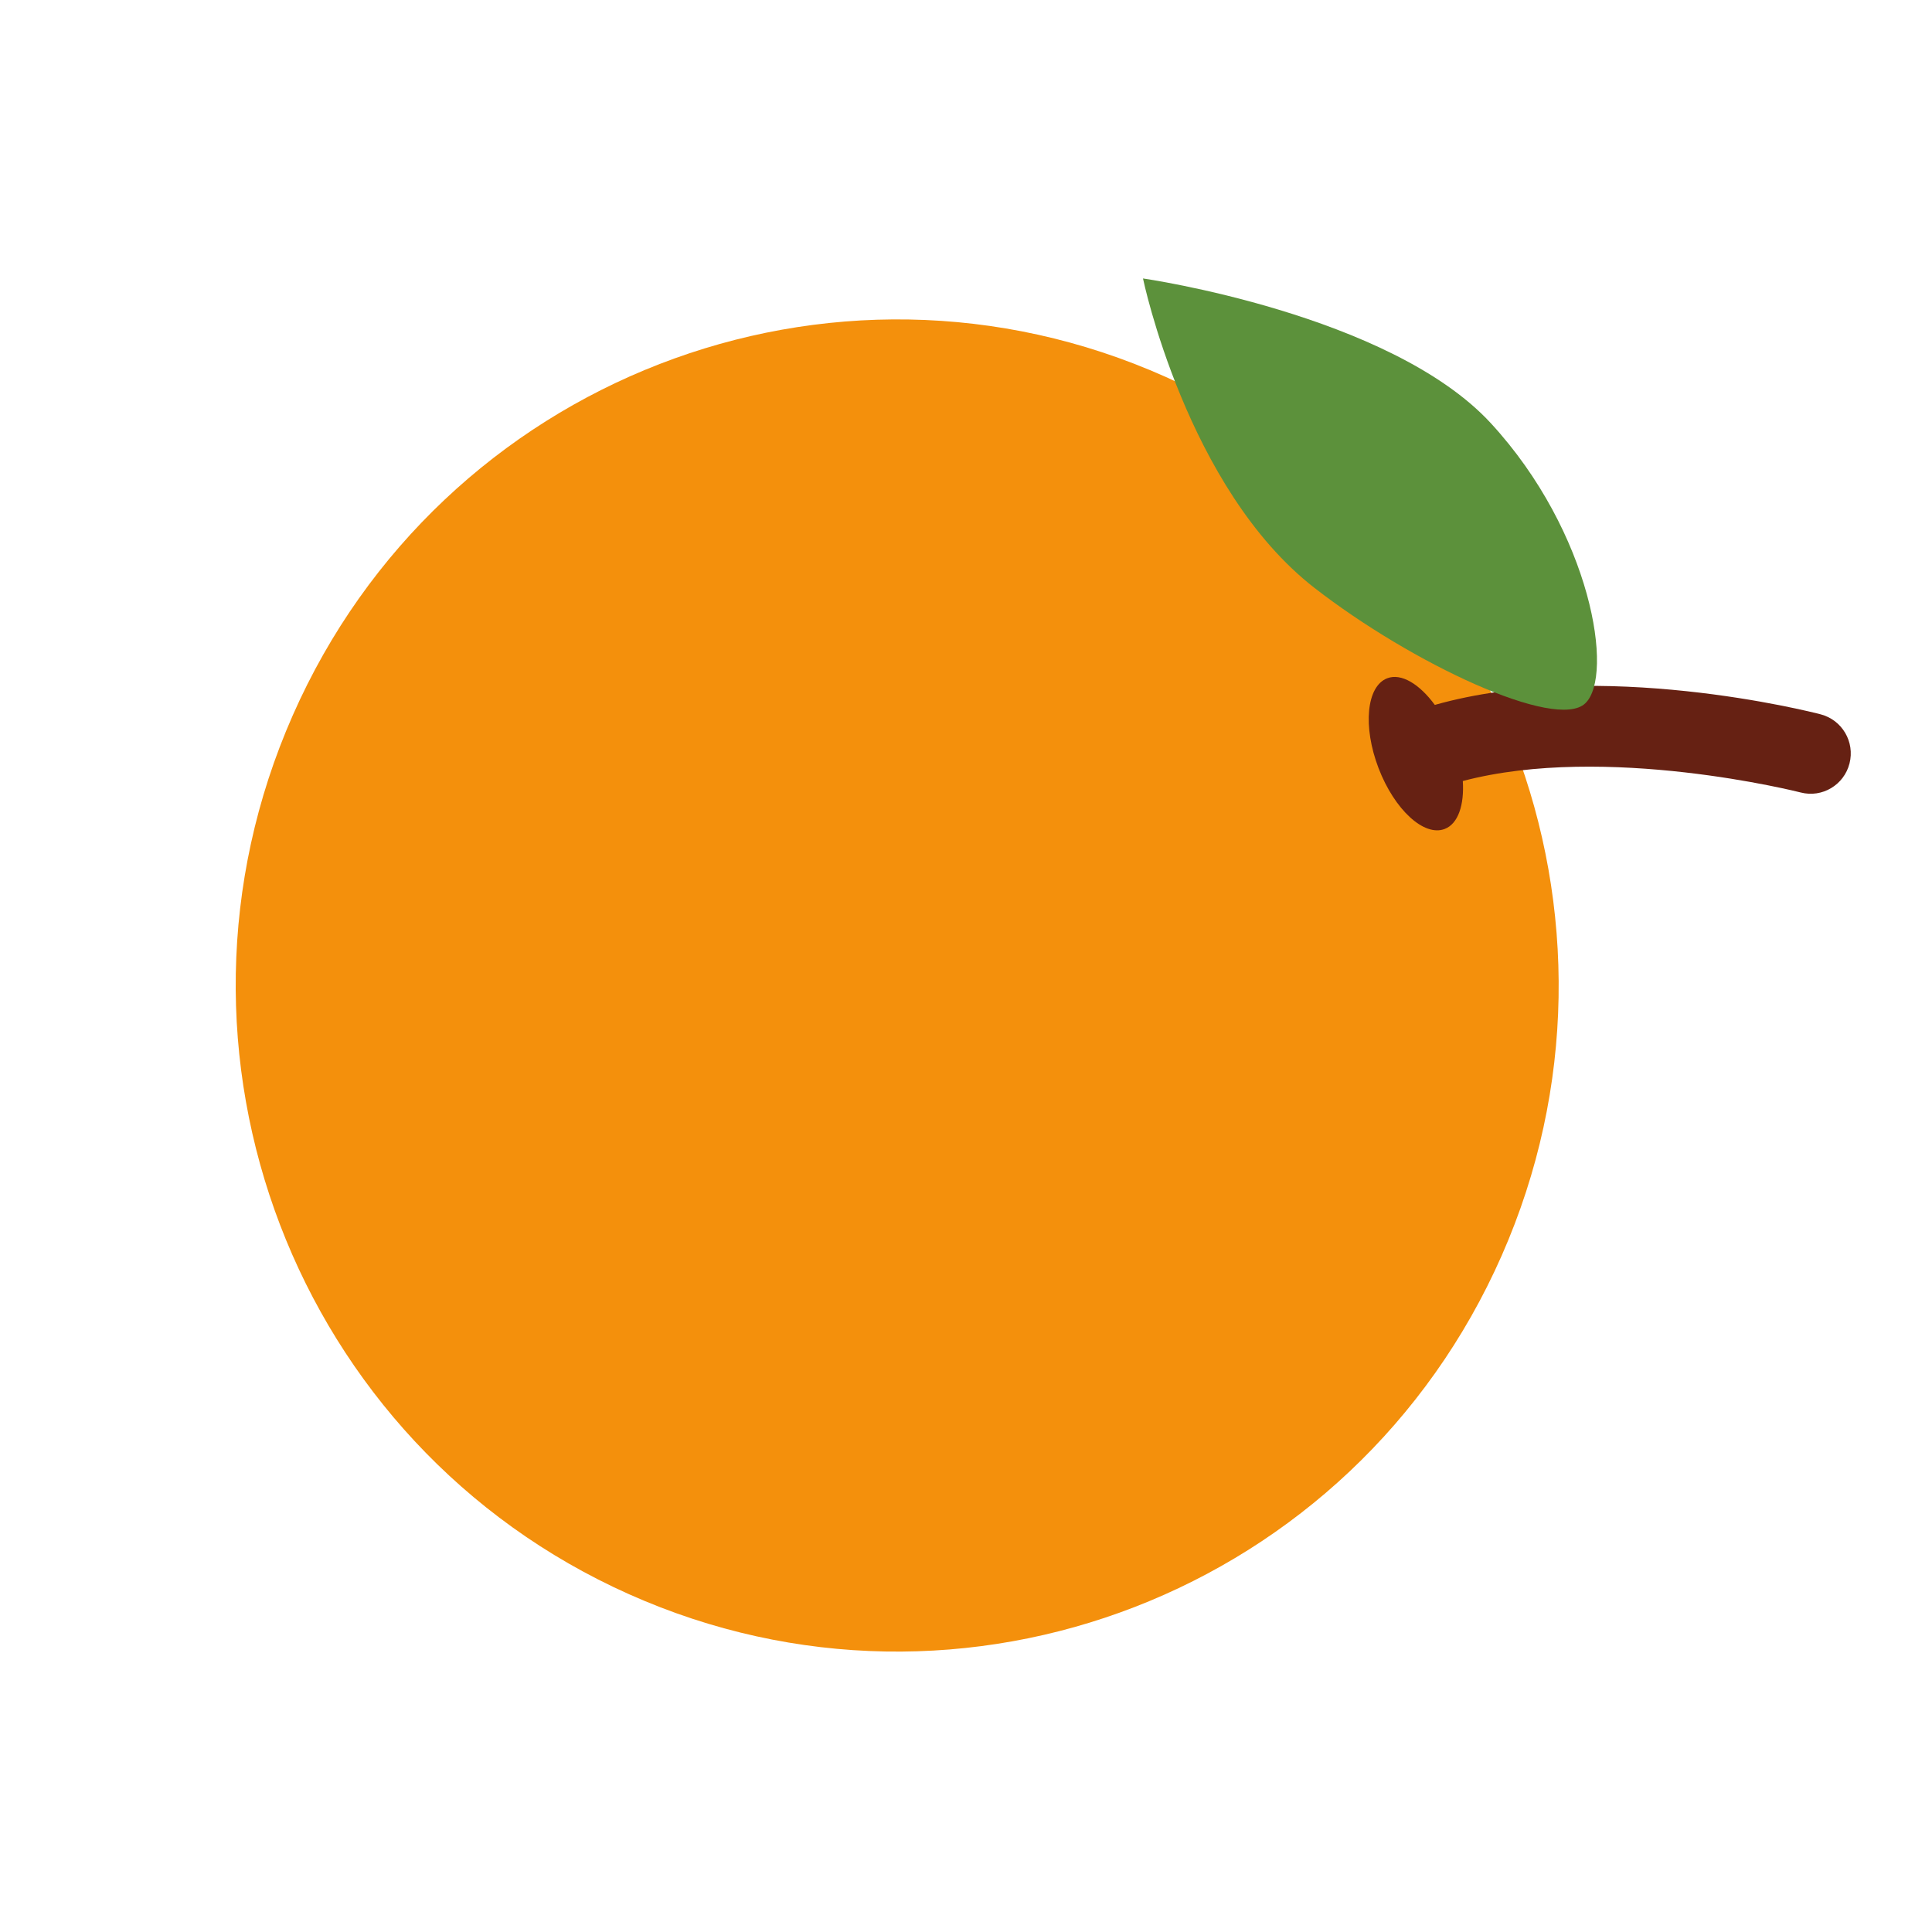
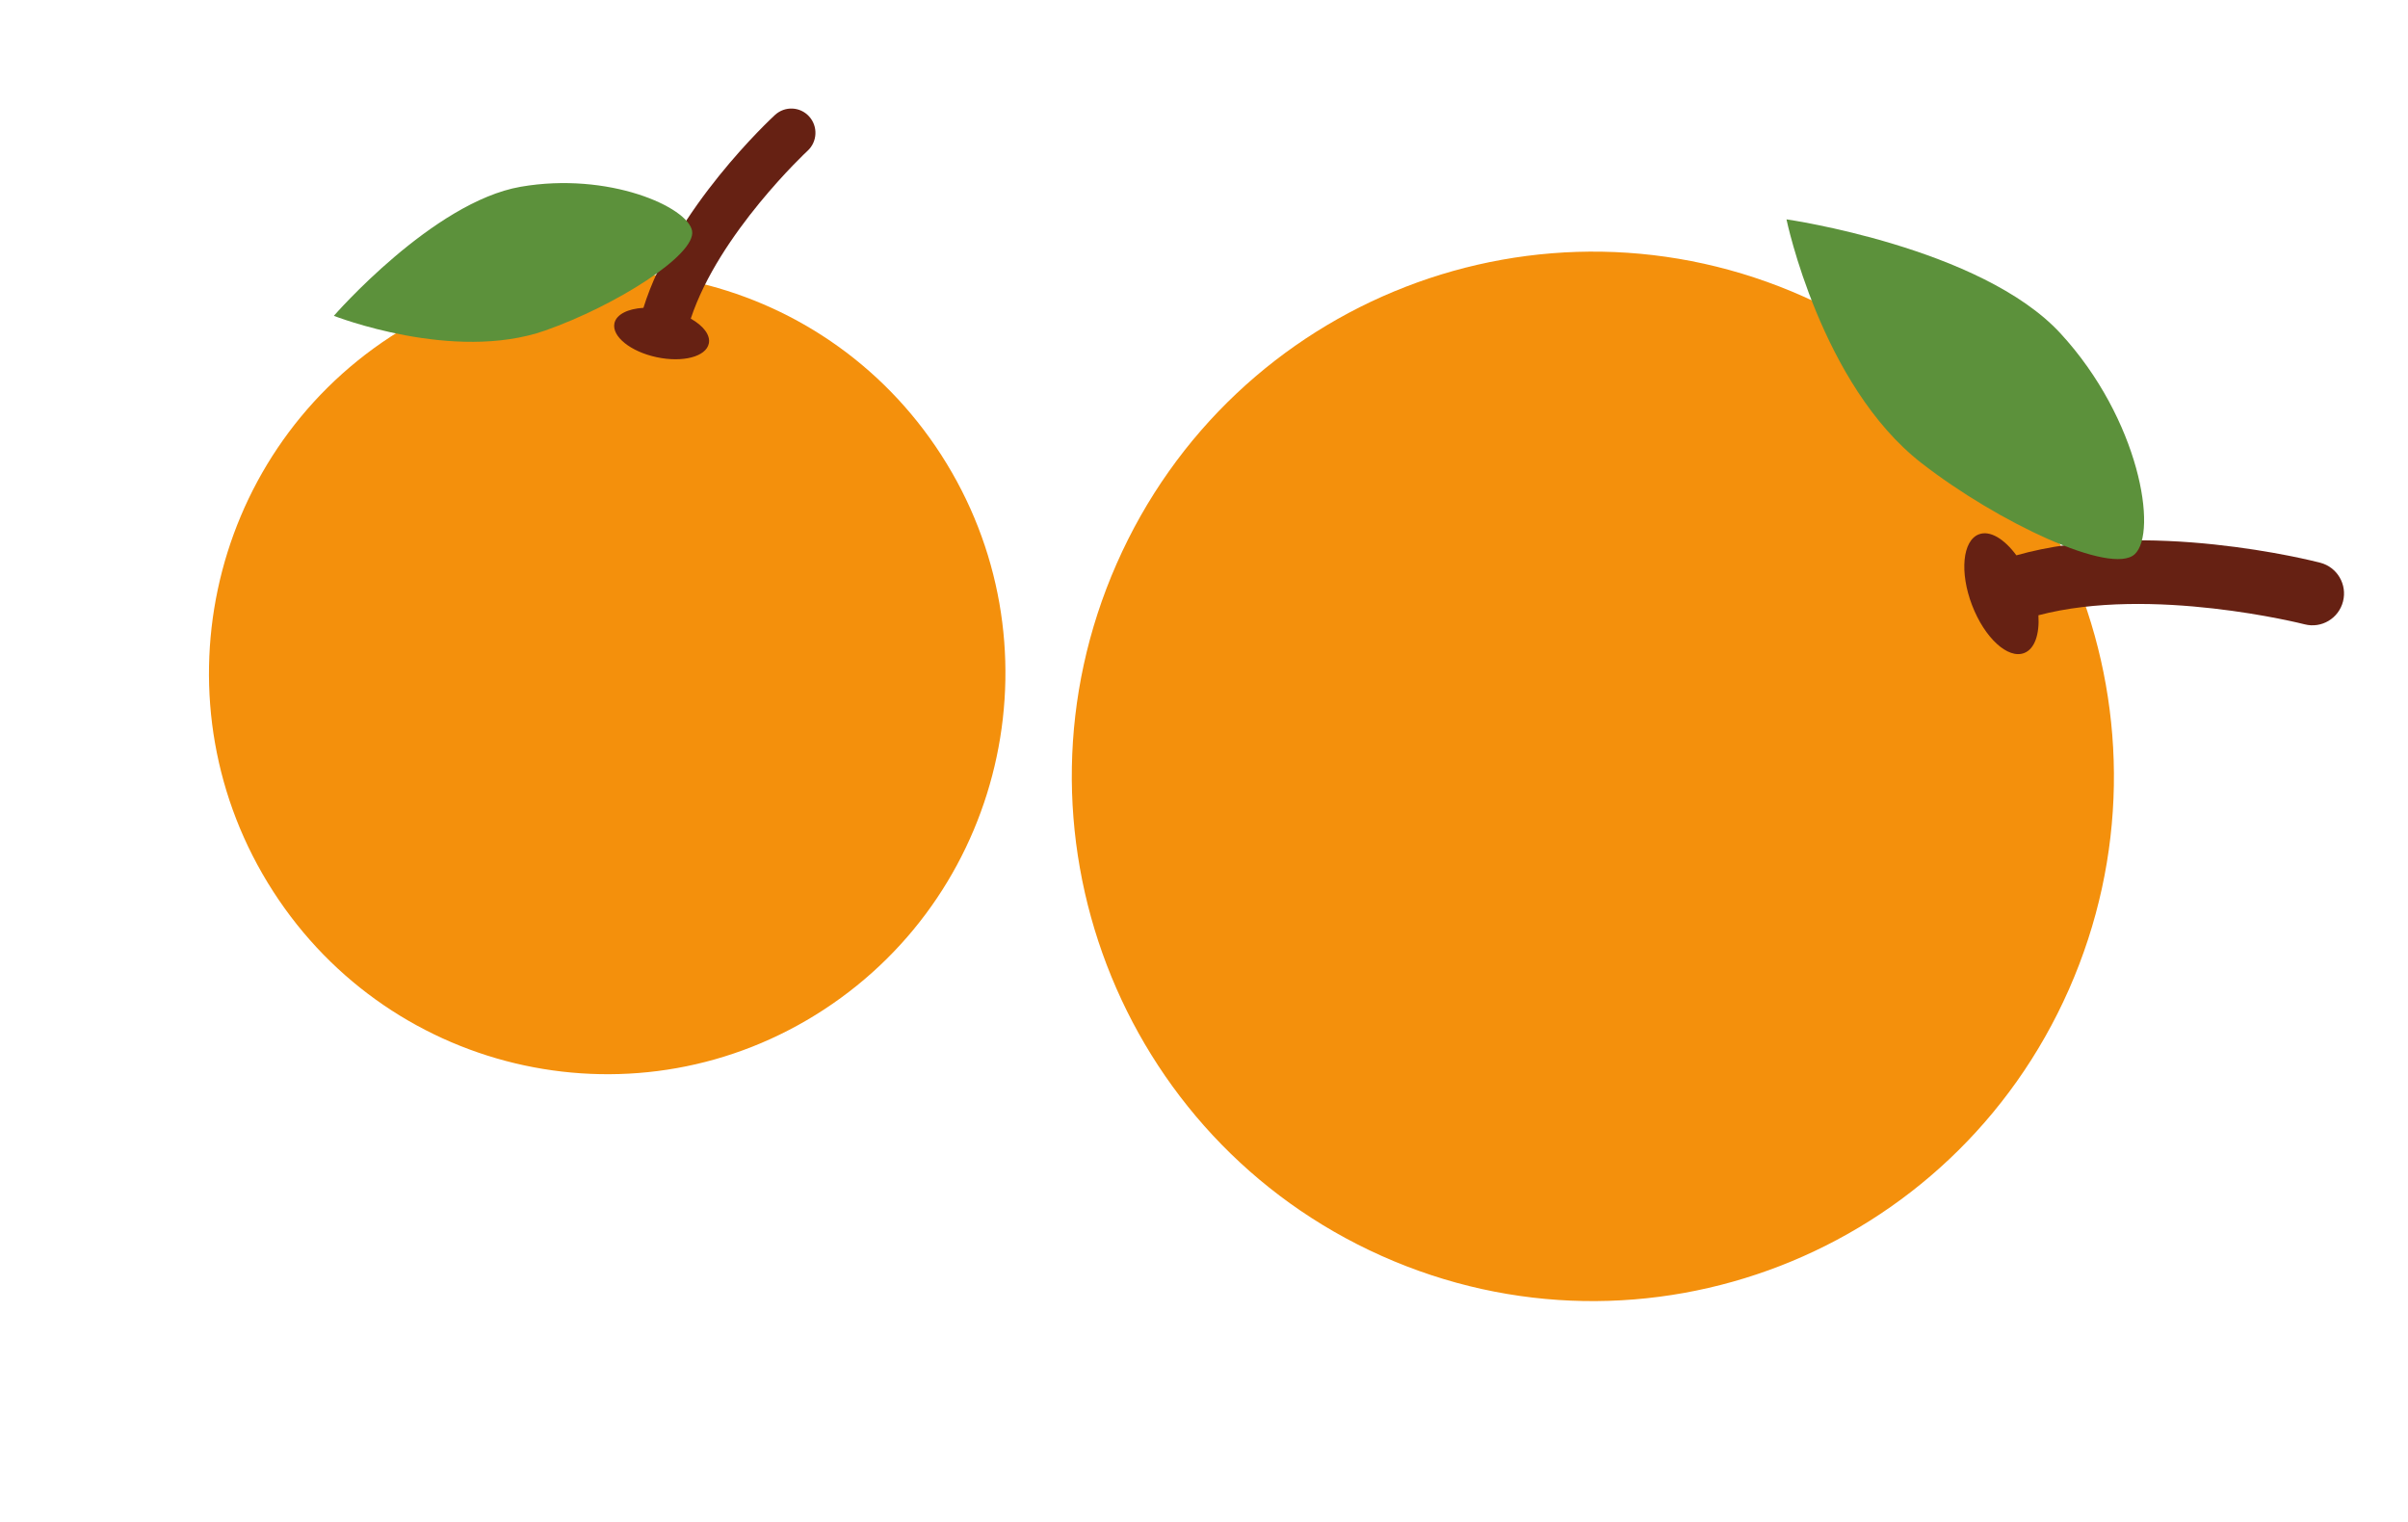
- <svg xmlns="http://www.w3.org/2000/svg" width="79" height="79" viewBox="0 0 79 79" fill="none">
-   <path d="M61.404 51.343C67.461 37.598 61.307 21.508 47.657 15.408C34.005 9.308 18.028 15.505 11.97 29.252C5.911 42.998 12.066 59.087 25.718 65.187C39.368 71.287 55.345 65.089 61.404 51.343Z" fill="#F4900C" />
-   <path d="M56.72 27.736C57.298 27.512 58.045 27.973 58.67 28.824C65.43 26.912 74.061 29.108 74.45 29.21C75.327 29.441 75.852 30.337 75.627 31.218C75.402 32.099 74.509 32.632 73.632 32.405C73.546 32.383 65.673 30.39 59.815 31.936C59.878 32.912 59.625 33.684 59.077 33.895C58.233 34.224 57.02 33.11 56.369 31.409C55.718 29.709 55.876 28.065 56.72 27.736Z" fill="#662113" />
-   <path d="M46.737 11.386C46.737 11.386 48.52 19.979 53.75 24.04C57.729 27.131 63.613 29.887 64.817 28.764C66.018 27.641 65.079 21.773 60.958 17.302C56.837 12.834 46.737 11.386 46.737 11.386Z" fill="#5C913B" />
+ <svg xmlns="http://www.w3.org/2000/svg" width="125" height="79" viewBox="0 0 125 79" fill="none">
+   <path d="M107.404 51.343C113.461 37.598 107.307 21.508 93.657 15.408C80.005 9.308 64.028 15.505 57.969 29.252C51.911 42.998 58.066 59.087 71.718 65.187C85.368 71.287 101.345 65.089 107.404 51.343Z" fill="#F4900C" />
+   <path d="M102.72 27.736C103.298 27.512 104.045 27.973 104.67 28.824C111.43 26.912 120.061 29.108 120.45 29.21C121.327 29.441 121.852 30.337 121.627 31.218C121.402 32.099 120.509 32.632 119.632 32.405C119.546 32.383 111.673 30.39 105.815 31.936C105.878 32.912 105.625 33.684 105.077 33.895C104.233 34.224 103.02 33.11 102.369 31.409C101.718 29.709 101.876 28.065 102.72 27.736Z" fill="#662113" />
+   <path d="M92.737 11.386C92.737 11.386 94.52 19.979 99.75 24.04C103.729 27.131 109.613 29.887 110.817 28.764C112.018 27.641 111.079 21.773 106.958 17.302C102.837 12.834 92.737 11.386 92.737 11.386Z" fill="#5C913B" />
+   <path d="M48.861 23.616C42.649 13.972 29.849 11.224 20.272 17.479C10.694 23.735 7.966 36.623 14.179 46.268C20.391 55.912 33.191 58.659 42.769 52.404C52.346 46.148 55.074 33.26 48.861 23.616Z" fill="#F4900C" />
+   <path d="M31.895 16.781C31.994 16.315 32.599 16.025 33.401 15.978C35.007 10.821 40.006 6.173 40.233 5.964C40.746 5.495 41.535 5.531 42.002 6.044C42.468 6.557 42.434 7.355 41.923 7.826C41.874 7.871 37.32 12.116 35.858 16.539C36.505 16.905 36.89 17.39 36.795 17.832C36.652 18.514 35.438 18.831 34.084 18.54C32.732 18.251 31.752 17.462 31.895 16.781Z" fill="#662113" />
+   <path d="M17.331 16.393C17.331 16.393 23.539 18.831 28.305 17.154C31.932 15.879 36.14 13.235 35.928 11.99C35.716 10.747 31.592 8.903 27.029 9.694C22.467 10.486 17.331 16.393 17.331 16.393Z" fill="#5C913B" />
</svg>
